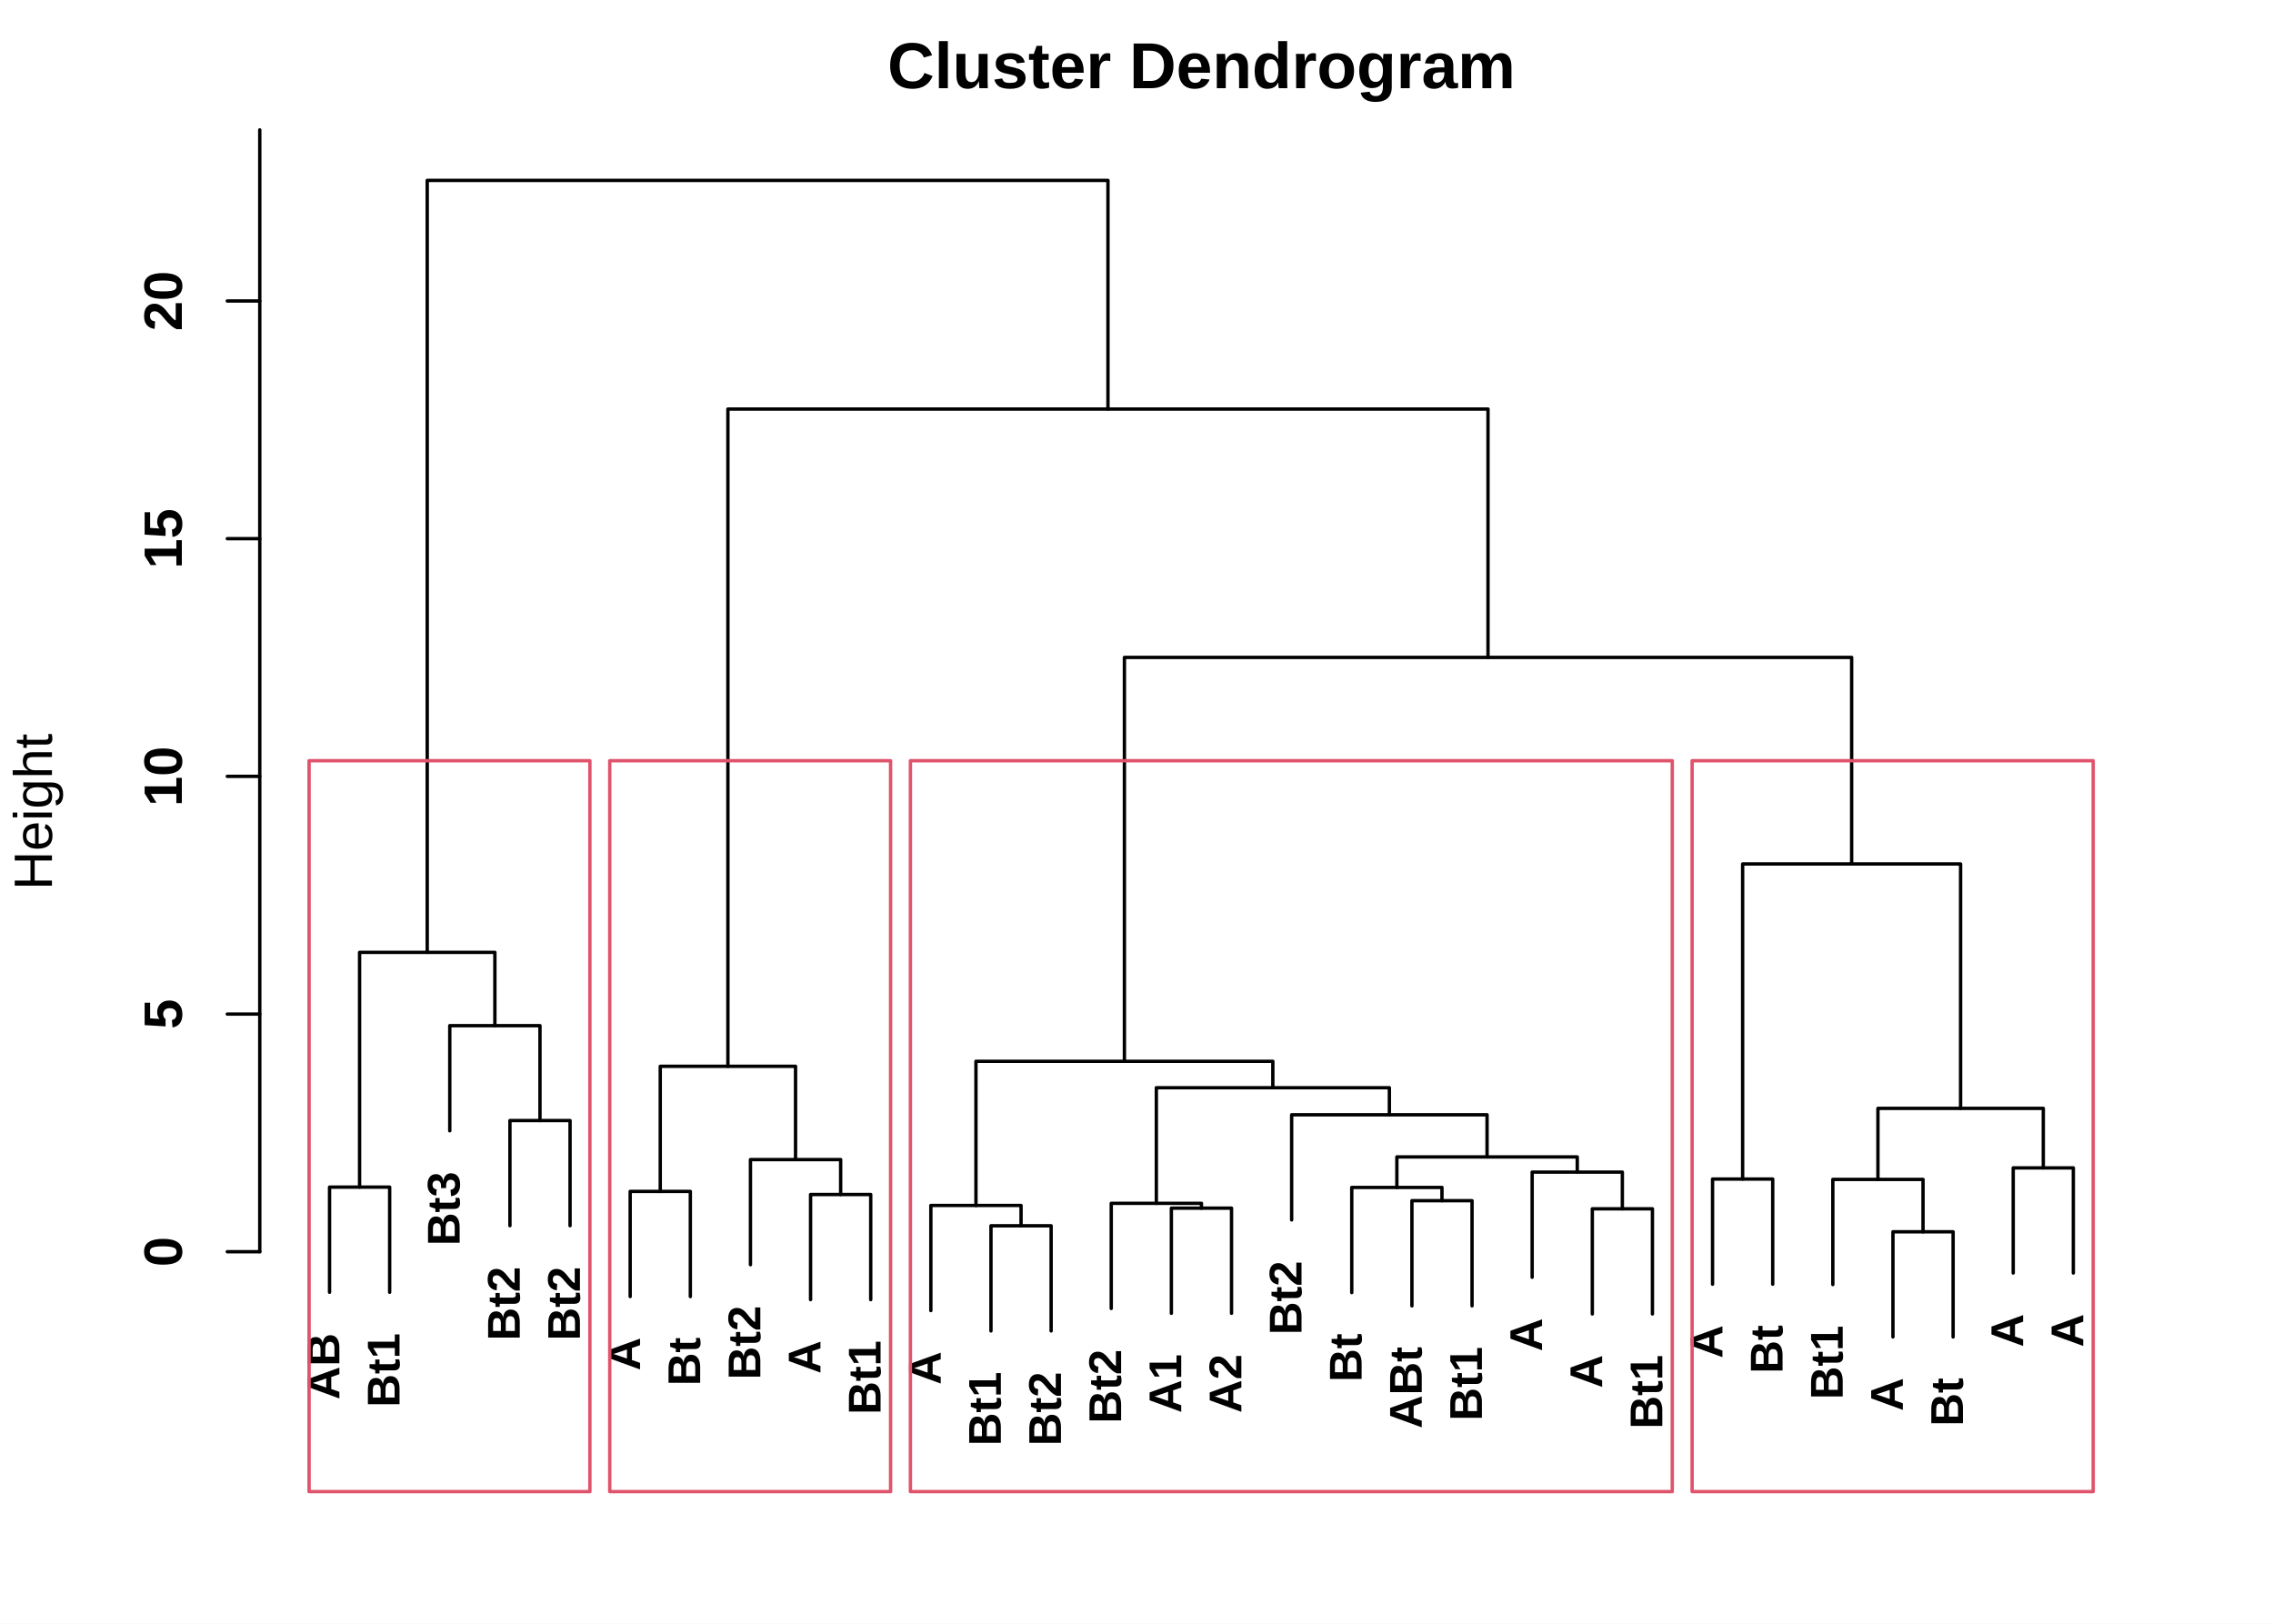
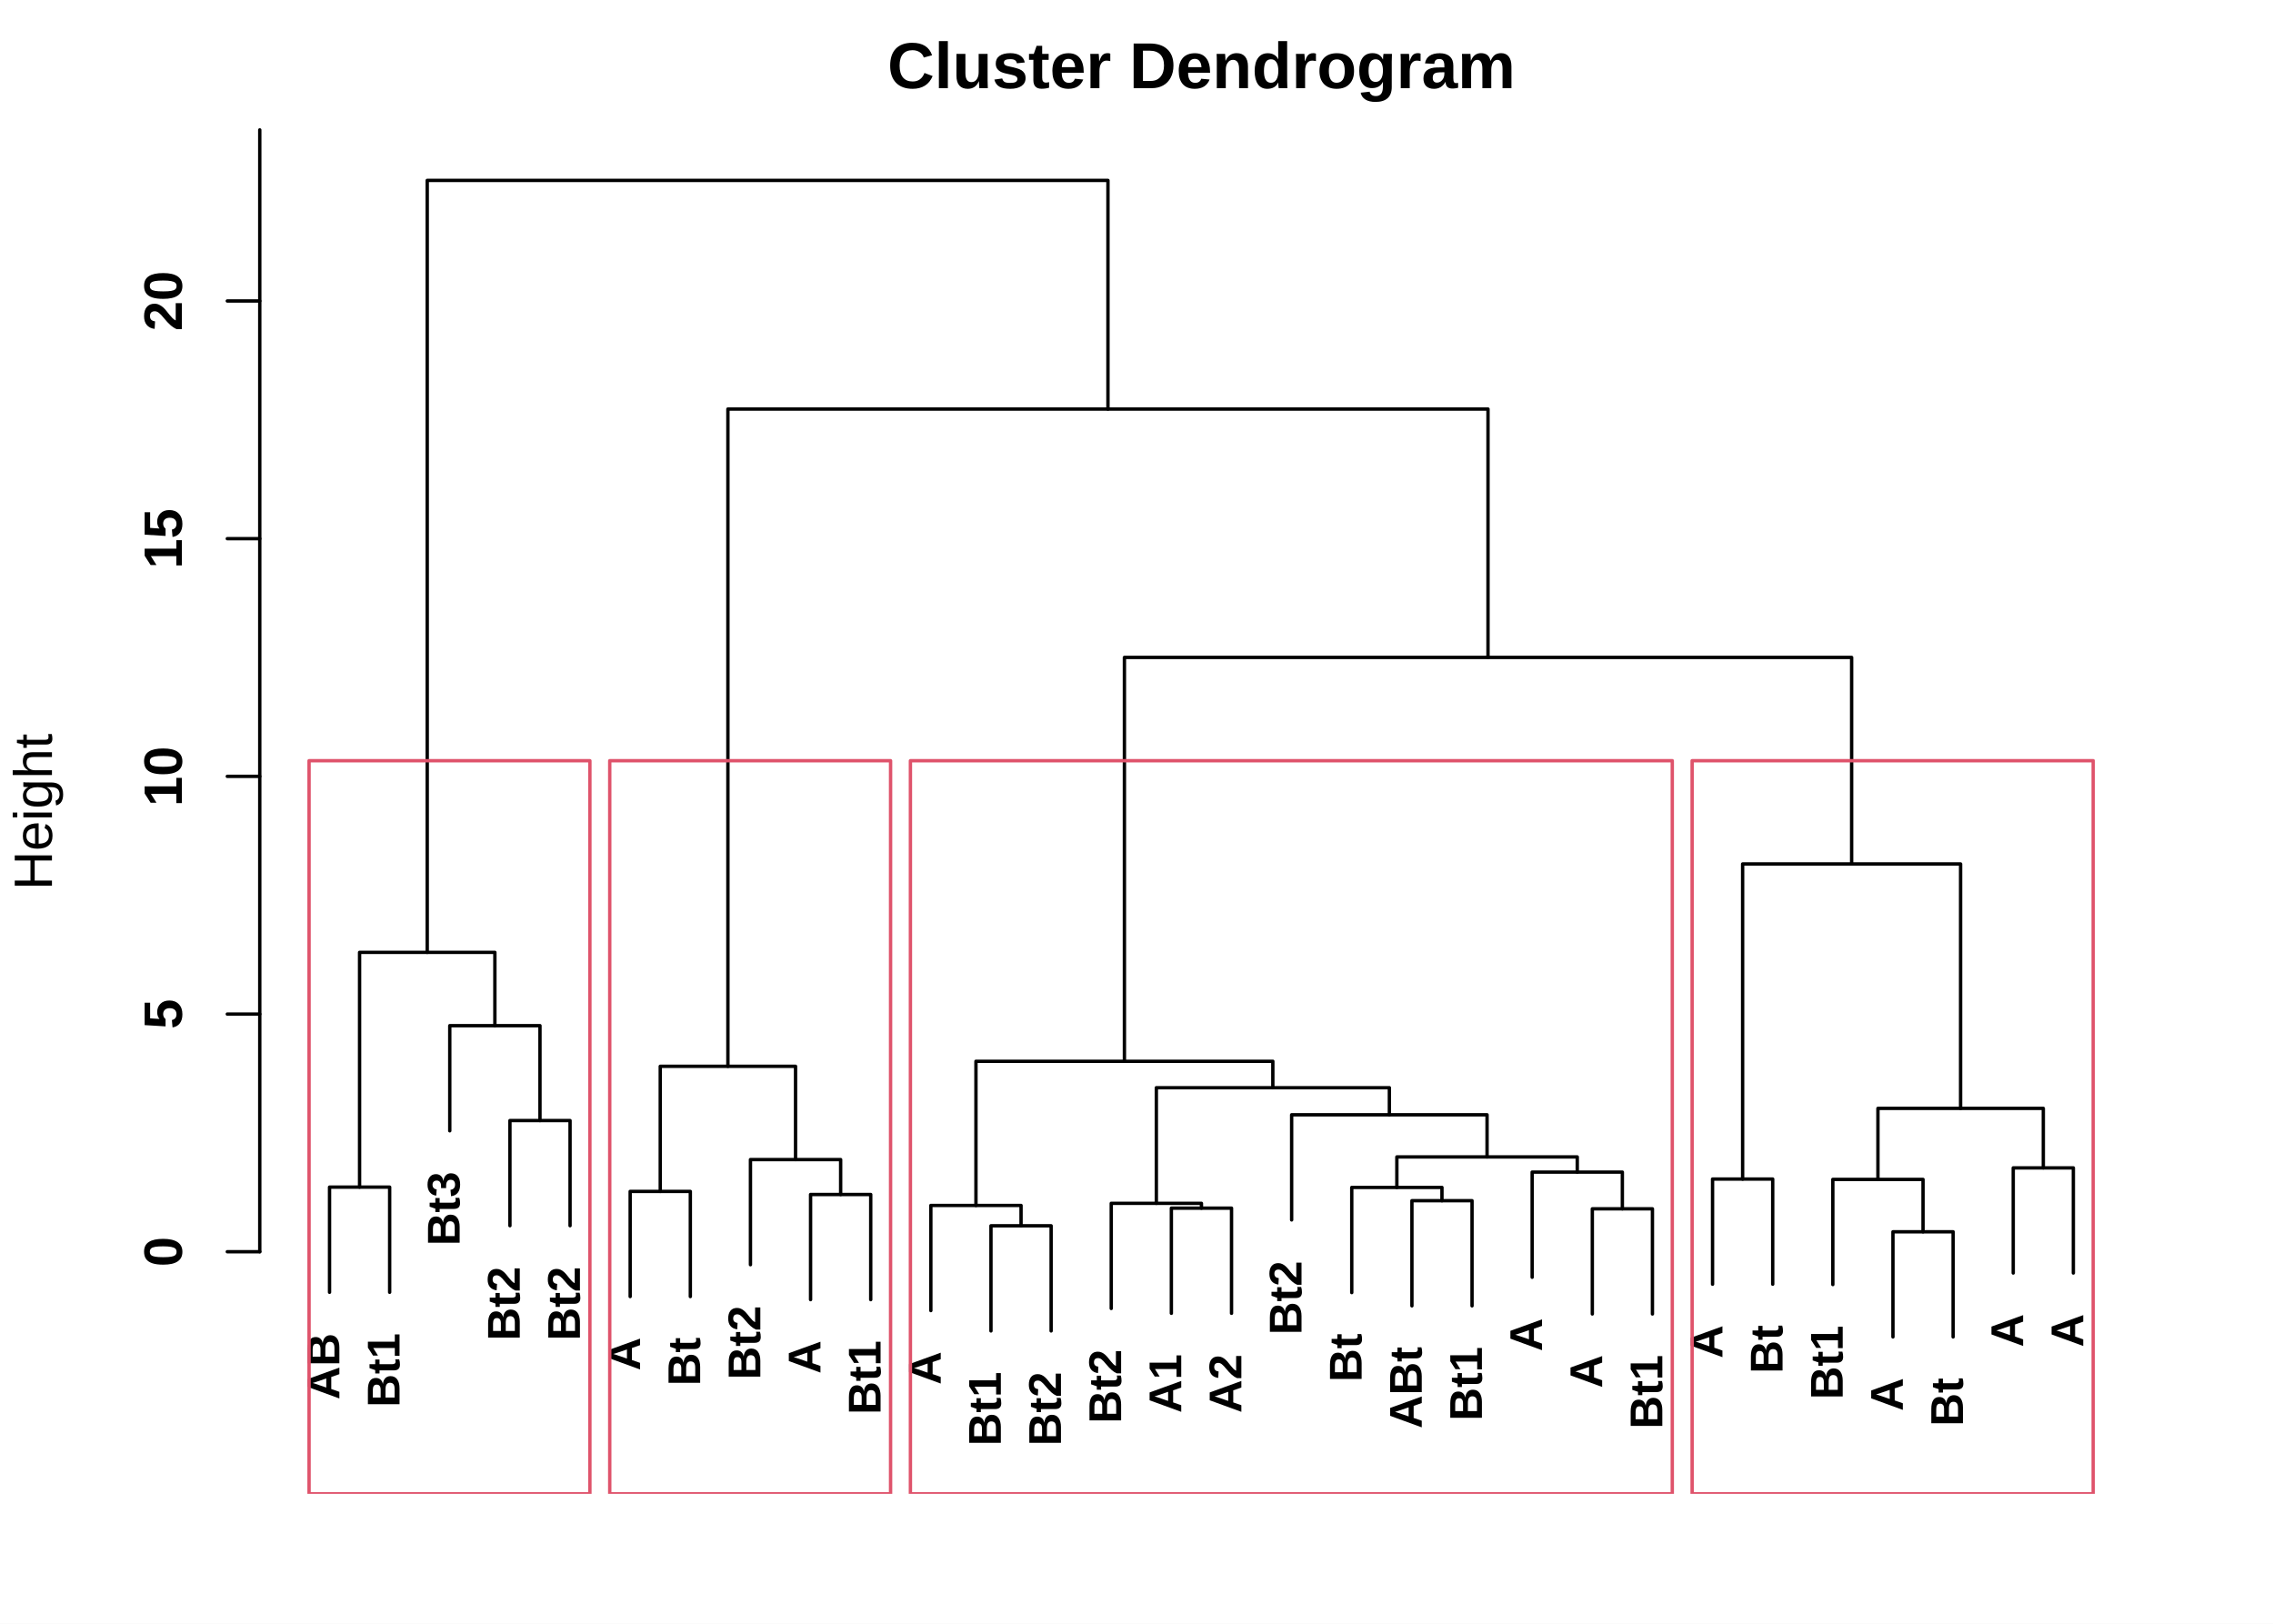
<svg xmlns="http://www.w3.org/2000/svg" class="svglite" width="504.00pt" height="360.00pt" viewBox="0 0 504.00 360.00">
  <defs>
    <style type="text/css">
    .svglite line, .svglite polyline, .svglite polygon, .svglite path, .svglite rect, .svglite circle {
      fill: none;
      stroke: #000000;
      stroke-linecap: round;
      stroke-linejoin: round;
      stroke-miterlimit: 10.00;
    }
    .svglite text {
      white-space: pre;
    }
  </style>
  </defs>
  <rect width="100%" height="100%" style="stroke: none; fill: #FFFFFF;" />
  <defs>
    <clipPath id="cpMC4wMHw1MDQuMDB8MC4wMHwzNjAuMDA=">
      <rect x="0.00" y="0.00" width="504.00" height="360.00" />
    </clipPath>
  </defs>
  <g clip-path="url(#cpMC4wMHw1MDQuMDB8MC4wMHwzNjAuMDA=)">
    <text transform="translate(75.25,295.57) rotate(-90)" text-anchor="end" style="font-size: 10.20px; font-weight: bold; font-family: &quot;Arial&quot;;" textLength="14.72px" lengthAdjust="spacingAndGlyphs">AB</text>
    <text transform="translate(88.59,295.57) rotate(-90)" text-anchor="end" style="font-size: 10.20px; font-weight: bold; font-family: &quot;Arial&quot;;" textLength="16.42px" lengthAdjust="spacingAndGlyphs">Bt1</text>
    <polyline points="73.07,286.51 73.07,263.20 86.40,263.20 86.40,286.51 " style="stroke-width: 0.75;" />
    <text transform="translate(101.92,259.77) rotate(-90)" text-anchor="end" style="font-size: 10.20px; font-weight: bold; font-family: &quot;Arial&quot;;" textLength="16.42px" lengthAdjust="spacingAndGlyphs">Bt3</text>
    <text transform="translate(115.25,280.81) rotate(-90)" text-anchor="end" style="font-size: 10.20px; font-weight: bold; font-family: &quot;Arial&quot;;" textLength="16.42px" lengthAdjust="spacingAndGlyphs">Bt2</text>
    <text transform="translate(128.59,280.81) rotate(-90)" text-anchor="end" style="font-size: 10.20px; font-weight: bold; font-family: &quot;Arial&quot;;" textLength="16.42px" lengthAdjust="spacingAndGlyphs">Bt2</text>
    <polyline points="113.07,271.75 113.07,248.44 126.40,248.44 126.40,271.75 " style="stroke-width: 0.75;" />
    <polyline points="99.73,250.71 99.73,227.40 119.73,227.40 119.73,248.44 " style="stroke-width: 0.75;" />
    <polyline points="79.73,263.20 79.73,211.15 109.73,211.15 109.73,227.40 " style="stroke-width: 0.75;" />
    <text transform="translate(141.92,296.51) rotate(-90)" text-anchor="end" style="font-size: 10.20px; font-weight: bold; font-family: &quot;Arial&quot;;" textLength="7.36px" lengthAdjust="spacingAndGlyphs">A</text>
    <text transform="translate(155.25,296.51) rotate(-90)" text-anchor="end" style="font-size: 10.20px; font-weight: bold; font-family: &quot;Arial&quot;;" textLength="10.75px" lengthAdjust="spacingAndGlyphs">Bt</text>
    <polyline points="139.73,287.46 139.73,264.15 153.07,264.15 153.07,287.46 " style="stroke-width: 0.75;" />
    <text transform="translate(168.59,289.46) rotate(-90)" text-anchor="end" style="font-size: 10.20px; font-weight: bold; font-family: &quot;Arial&quot;;" textLength="16.42px" lengthAdjust="spacingAndGlyphs">Bt2</text>
    <text transform="translate(181.92,297.20) rotate(-90)" text-anchor="end" style="font-size: 10.20px; font-weight: bold; font-family: &quot;Arial&quot;;" textLength="7.36px" lengthAdjust="spacingAndGlyphs">A</text>
    <text transform="translate(195.25,297.20) rotate(-90)" text-anchor="end" style="font-size: 10.20px; font-weight: bold; font-family: &quot;Arial&quot;;" textLength="16.42px" lengthAdjust="spacingAndGlyphs">Bt1</text>
    <polyline points="179.73,288.14 179.73,264.83 193.07,264.83 193.07,288.14 " style="stroke-width: 0.75;" />
    <polyline points="166.40,280.40 166.40,257.09 186.40,257.09 186.40,264.83 " style="stroke-width: 0.75;" />
    <polyline points="146.40,264.15 146.40,236.41 176.40,236.41 176.40,257.09 " style="stroke-width: 0.75;" />
    <text transform="translate(208.59,299.63) rotate(-90)" text-anchor="end" style="font-size: 10.20px; font-weight: bold; font-family: &quot;Arial&quot;;" textLength="7.36px" lengthAdjust="spacingAndGlyphs">A</text>
    <text transform="translate(221.92,304.14) rotate(-90)" text-anchor="end" style="font-size: 10.20px; font-weight: bold; font-family: &quot;Arial&quot;;" textLength="16.42px" lengthAdjust="spacingAndGlyphs">Bt1</text>
    <text transform="translate(235.25,304.14) rotate(-90)" text-anchor="end" style="font-size: 10.20px; font-weight: bold; font-family: &quot;Arial&quot;;" textLength="16.42px" lengthAdjust="spacingAndGlyphs">Bt2</text>
    <polyline points="219.73,295.08 219.73,271.77 233.07,271.77 233.07,295.08 " style="stroke-width: 0.75;" />
    <polyline points="206.40,290.57 206.40,267.26 226.40,267.26 226.40,271.77 " style="stroke-width: 0.75;" />
    <text transform="translate(248.59,299.16) rotate(-90)" text-anchor="end" style="font-size: 10.20px; font-weight: bold; font-family: &quot;Arial&quot;;" textLength="16.42px" lengthAdjust="spacingAndGlyphs">Bt2</text>
    <text transform="translate(261.92,300.23) rotate(-90)" text-anchor="end" style="font-size: 10.20px; font-weight: bold; font-family: &quot;Arial&quot;;" textLength="13.02px" lengthAdjust="spacingAndGlyphs">A1</text>
    <text transform="translate(275.25,300.23) rotate(-90)" text-anchor="end" style="font-size: 10.20px; font-weight: bold; font-family: &quot;Arial&quot;;" textLength="13.02px" lengthAdjust="spacingAndGlyphs">A2</text>
    <polyline points="259.73,291.17 259.73,267.86 273.07,267.86 273.07,291.17 " style="stroke-width: 0.75;" />
    <polyline points="246.40,290.10 246.40,266.79 266.40,266.79 266.40,267.86 " style="stroke-width: 0.75;" />
    <text transform="translate(288.59,279.53) rotate(-90)" text-anchor="end" style="font-size: 10.20px; font-weight: bold; font-family: &quot;Arial&quot;;" textLength="16.42px" lengthAdjust="spacingAndGlyphs">Bt2</text>
    <text transform="translate(301.92,295.64) rotate(-90)" text-anchor="end" style="font-size: 10.20px; font-weight: bold; font-family: &quot;Arial&quot;;" textLength="10.75px" lengthAdjust="spacingAndGlyphs">Bt</text>
    <text transform="translate(315.25,298.58) rotate(-90)" text-anchor="end" style="font-size: 10.20px; font-weight: bold; font-family: &quot;Arial&quot;;" textLength="18.11px" lengthAdjust="spacingAndGlyphs">ABt</text>
    <text transform="translate(328.59,298.58) rotate(-90)" text-anchor="end" style="font-size: 10.20px; font-weight: bold; font-family: &quot;Arial&quot;;" textLength="16.42px" lengthAdjust="spacingAndGlyphs">Bt1</text>
    <polyline points="313.07,289.52 313.07,266.21 326.40,266.21 326.40,289.52 " style="stroke-width: 0.75;" />
    <polyline points="299.73,286.58 299.73,263.27 319.73,263.27 319.73,266.21 " style="stroke-width: 0.75;" />
    <text transform="translate(341.92,292.24) rotate(-90)" text-anchor="end" style="font-size: 10.20px; font-weight: bold; font-family: &quot;Arial&quot;;" textLength="7.36px" lengthAdjust="spacingAndGlyphs">A</text>
    <text transform="translate(355.25,300.38) rotate(-90)" text-anchor="end" style="font-size: 10.20px; font-weight: bold; font-family: &quot;Arial&quot;;" textLength="7.36px" lengthAdjust="spacingAndGlyphs">A</text>
    <text transform="translate(368.59,300.38) rotate(-90)" text-anchor="end" style="font-size: 10.20px; font-weight: bold; font-family: &quot;Arial&quot;;" textLength="16.42px" lengthAdjust="spacingAndGlyphs">Bt1</text>
    <polyline points="353.07,291.32 353.07,268.01 366.40,268.01 366.40,291.32 " style="stroke-width: 0.75;" />
    <polyline points="339.73,283.18 339.73,259.87 359.73,259.87 359.73,268.01 " style="stroke-width: 0.75;" />
    <polyline points="309.73,263.27 309.73,256.50 349.73,256.50 349.73,259.87 " style="stroke-width: 0.75;" />
    <polyline points="286.40,270.47 286.40,247.16 329.73,247.16 329.73,256.50 " style="stroke-width: 0.75;" />
    <polyline points="256.40,266.79 256.40,241.16 308.07,241.16 308.07,247.16 " style="stroke-width: 0.75;" />
    <polyline points="216.40,267.26 216.40,235.30 282.23,235.30 282.23,241.16 " style="stroke-width: 0.75;" />
    <text transform="translate(381.92,293.78) rotate(-90)" text-anchor="end" style="font-size: 10.20px; font-weight: bold; font-family: &quot;Arial&quot;;" textLength="7.36px" lengthAdjust="spacingAndGlyphs">A</text>
    <text transform="translate(395.25,293.78) rotate(-90)" text-anchor="end" style="font-size: 10.20px; font-weight: bold; font-family: &quot;Arial&quot;;" textLength="10.75px" lengthAdjust="spacingAndGlyphs">Bt</text>
    <polyline points="379.73,284.72 379.73,261.41 393.07,261.41 393.07,284.72 " style="stroke-width: 0.75;" />
    <text transform="translate(408.59,293.86) rotate(-90)" text-anchor="end" style="font-size: 10.20px; font-weight: bold; font-family: &quot;Arial&quot;;" textLength="16.42px" lengthAdjust="spacingAndGlyphs">Bt1</text>
    <text transform="translate(421.92,305.47) rotate(-90)" text-anchor="end" style="font-size: 10.20px; font-weight: bold; font-family: &quot;Arial&quot;;" textLength="7.36px" lengthAdjust="spacingAndGlyphs">A</text>
    <text transform="translate(435.25,305.47) rotate(-90)" text-anchor="end" style="font-size: 10.20px; font-weight: bold; font-family: &quot;Arial&quot;;" textLength="10.75px" lengthAdjust="spacingAndGlyphs">Bt</text>
    <polyline points="419.73,296.41 419.73,273.10 433.07,273.10 433.07,296.41 " style="stroke-width: 0.75;" />
    <polyline points="406.40,284.80 406.40,261.49 426.40,261.49 426.40,273.10 " style="stroke-width: 0.75;" />
    <text transform="translate(448.59,291.30) rotate(-90)" text-anchor="end" style="font-size: 10.20px; font-weight: bold; font-family: &quot;Arial&quot;;" textLength="7.36px" lengthAdjust="spacingAndGlyphs">A</text>
    <text transform="translate(461.92,291.30) rotate(-90)" text-anchor="end" style="font-size: 10.20px; font-weight: bold; font-family: &quot;Arial&quot;;" textLength="7.36px" lengthAdjust="spacingAndGlyphs">A</text>
    <polyline points="446.40,282.24 446.40,258.93 459.73,258.93 459.73,282.24 " style="stroke-width: 0.75;" />
    <polyline points="416.40,261.49 416.40,245.74 453.07,245.74 453.07,258.93 " style="stroke-width: 0.75;" />
    <polyline points="386.40,261.41 386.40,191.55 434.73,191.55 434.73,245.74 " style="stroke-width: 0.75;" />
    <polyline points="249.32,235.30 249.32,145.76 410.57,145.76 410.57,191.55 " style="stroke-width: 0.75;" />
    <polyline points="161.40,236.41 161.40,90.69 329.94,90.69 329.94,145.76 " style="stroke-width: 0.75;" />
    <polyline points="94.73,211.15 94.73,40.00 245.67,40.00 245.67,90.69 " style="stroke-width: 0.75;" />
    <line x1="57.60" y1="277.52" x2="57.60" y2="28.80" style="stroke-width: 0.75;" />
    <line x1="57.60" y1="277.52" x2="50.40" y2="277.52" style="stroke-width: 0.75;" />
    <line x1="57.60" y1="224.83" x2="50.40" y2="224.83" style="stroke-width: 0.75;" />
    <line x1="57.60" y1="172.13" x2="50.40" y2="172.13" style="stroke-width: 0.75;" />
    <line x1="57.60" y1="119.43" x2="50.40" y2="119.43" style="stroke-width: 0.75;" />
    <line x1="57.60" y1="66.73" x2="50.40" y2="66.73" style="stroke-width: 0.75;" />
    <text transform="translate(40.32,277.52) rotate(-90)" text-anchor="middle" style="font-size: 12.00px; font-weight: bold; font-family: &quot;Arial&quot;;" textLength="6.67px" lengthAdjust="spacingAndGlyphs">0</text>
    <text transform="translate(40.32,224.83) rotate(-90)" text-anchor="middle" style="font-size: 12.00px; font-weight: bold; font-family: &quot;Arial&quot;;" textLength="6.67px" lengthAdjust="spacingAndGlyphs">5</text>
    <text transform="translate(40.32,172.13) rotate(-90)" text-anchor="middle" style="font-size: 12.00px; font-weight: bold; font-family: &quot;Arial&quot;;" textLength="13.35px" lengthAdjust="spacingAndGlyphs">10</text>
    <text transform="translate(40.32,119.43) rotate(-90)" text-anchor="middle" style="font-size: 12.00px; font-weight: bold; font-family: &quot;Arial&quot;;" textLength="13.35px" lengthAdjust="spacingAndGlyphs">15</text>
    <text transform="translate(40.32,66.73) rotate(-90)" text-anchor="middle" style="font-size: 12.00px; font-weight: bold; font-family: &quot;Arial&quot;;" textLength="13.35px" lengthAdjust="spacingAndGlyphs">20</text>
    <text x="266.40" y="19.55" text-anchor="middle" style="font-size: 14.40px; font-weight: bold; font-family: &quot;Arial&quot;;" textLength="139.16px" lengthAdjust="spacingAndGlyphs">Cluster Dendrogram</text>
    <text x="266.40" y="400.32" text-anchor="middle" style="font-size: 12.00px; font-family: &quot;Arial&quot;;" textLength="100.56px" lengthAdjust="spacingAndGlyphs">hclust (*, "ward.D")</text>
    <text x="266.40" y="385.92" text-anchor="middle" style="font-size: 12.00px; font-family: &quot;Arial&quot;;" textLength="6.67px" lengthAdjust="spacingAndGlyphs">d</text>
    <text transform="translate(11.52,180.00) rotate(-90)" text-anchor="middle" style="font-size: 12.00px; font-family: &quot;Arial&quot;;" textLength="34.69px" lengthAdjust="spacingAndGlyphs">Height</text>
  </g>
  <defs>
    <clipPath id="cpNTcuNjB8NDc1LjIwfDI4LjgwfDMzMS4yMA==">
      <rect x="57.60" y="28.80" width="417.60" height="302.40" />
    </clipPath>
  </defs>
  <g clip-path="url(#cpNTcuNjB8NDc1LjIwfDI4LjgwfDMzMS4yMA==)">
-     <rect x="68.53" y="168.66" width="62.27" height="162.05" style="stroke-width: 0.75; stroke: #DF536B;" />
-     <rect x="135.20" y="168.66" width="62.27" height="162.05" style="stroke-width: 0.75; stroke: #DF536B;" />
-     <rect x="201.87" y="168.66" width="168.93" height="162.05" style="stroke-width: 0.75; stroke: #DF536B;" />
-     <rect x="375.20" y="168.66" width="88.93" height="162.05" style="stroke-width: 0.75; stroke: #DF536B;" />
+     <rect x="68.53" y="168.66" width="62.27" height="162.54" style="stroke-width: 0.75; stroke: #DF536B;" />
+     <rect x="135.20" y="168.66" width="62.27" height="162.54" style="stroke-width: 0.75; stroke: #DF536B;" />
+     <rect x="201.87" y="168.66" width="168.93" height="162.54" style="stroke-width: 0.75; stroke: #DF536B;" />
+     <rect x="375.20" y="168.66" width="88.93" height="162.54" style="stroke-width: 0.75; stroke: #DF536B;" />
  </g>
</svg>
